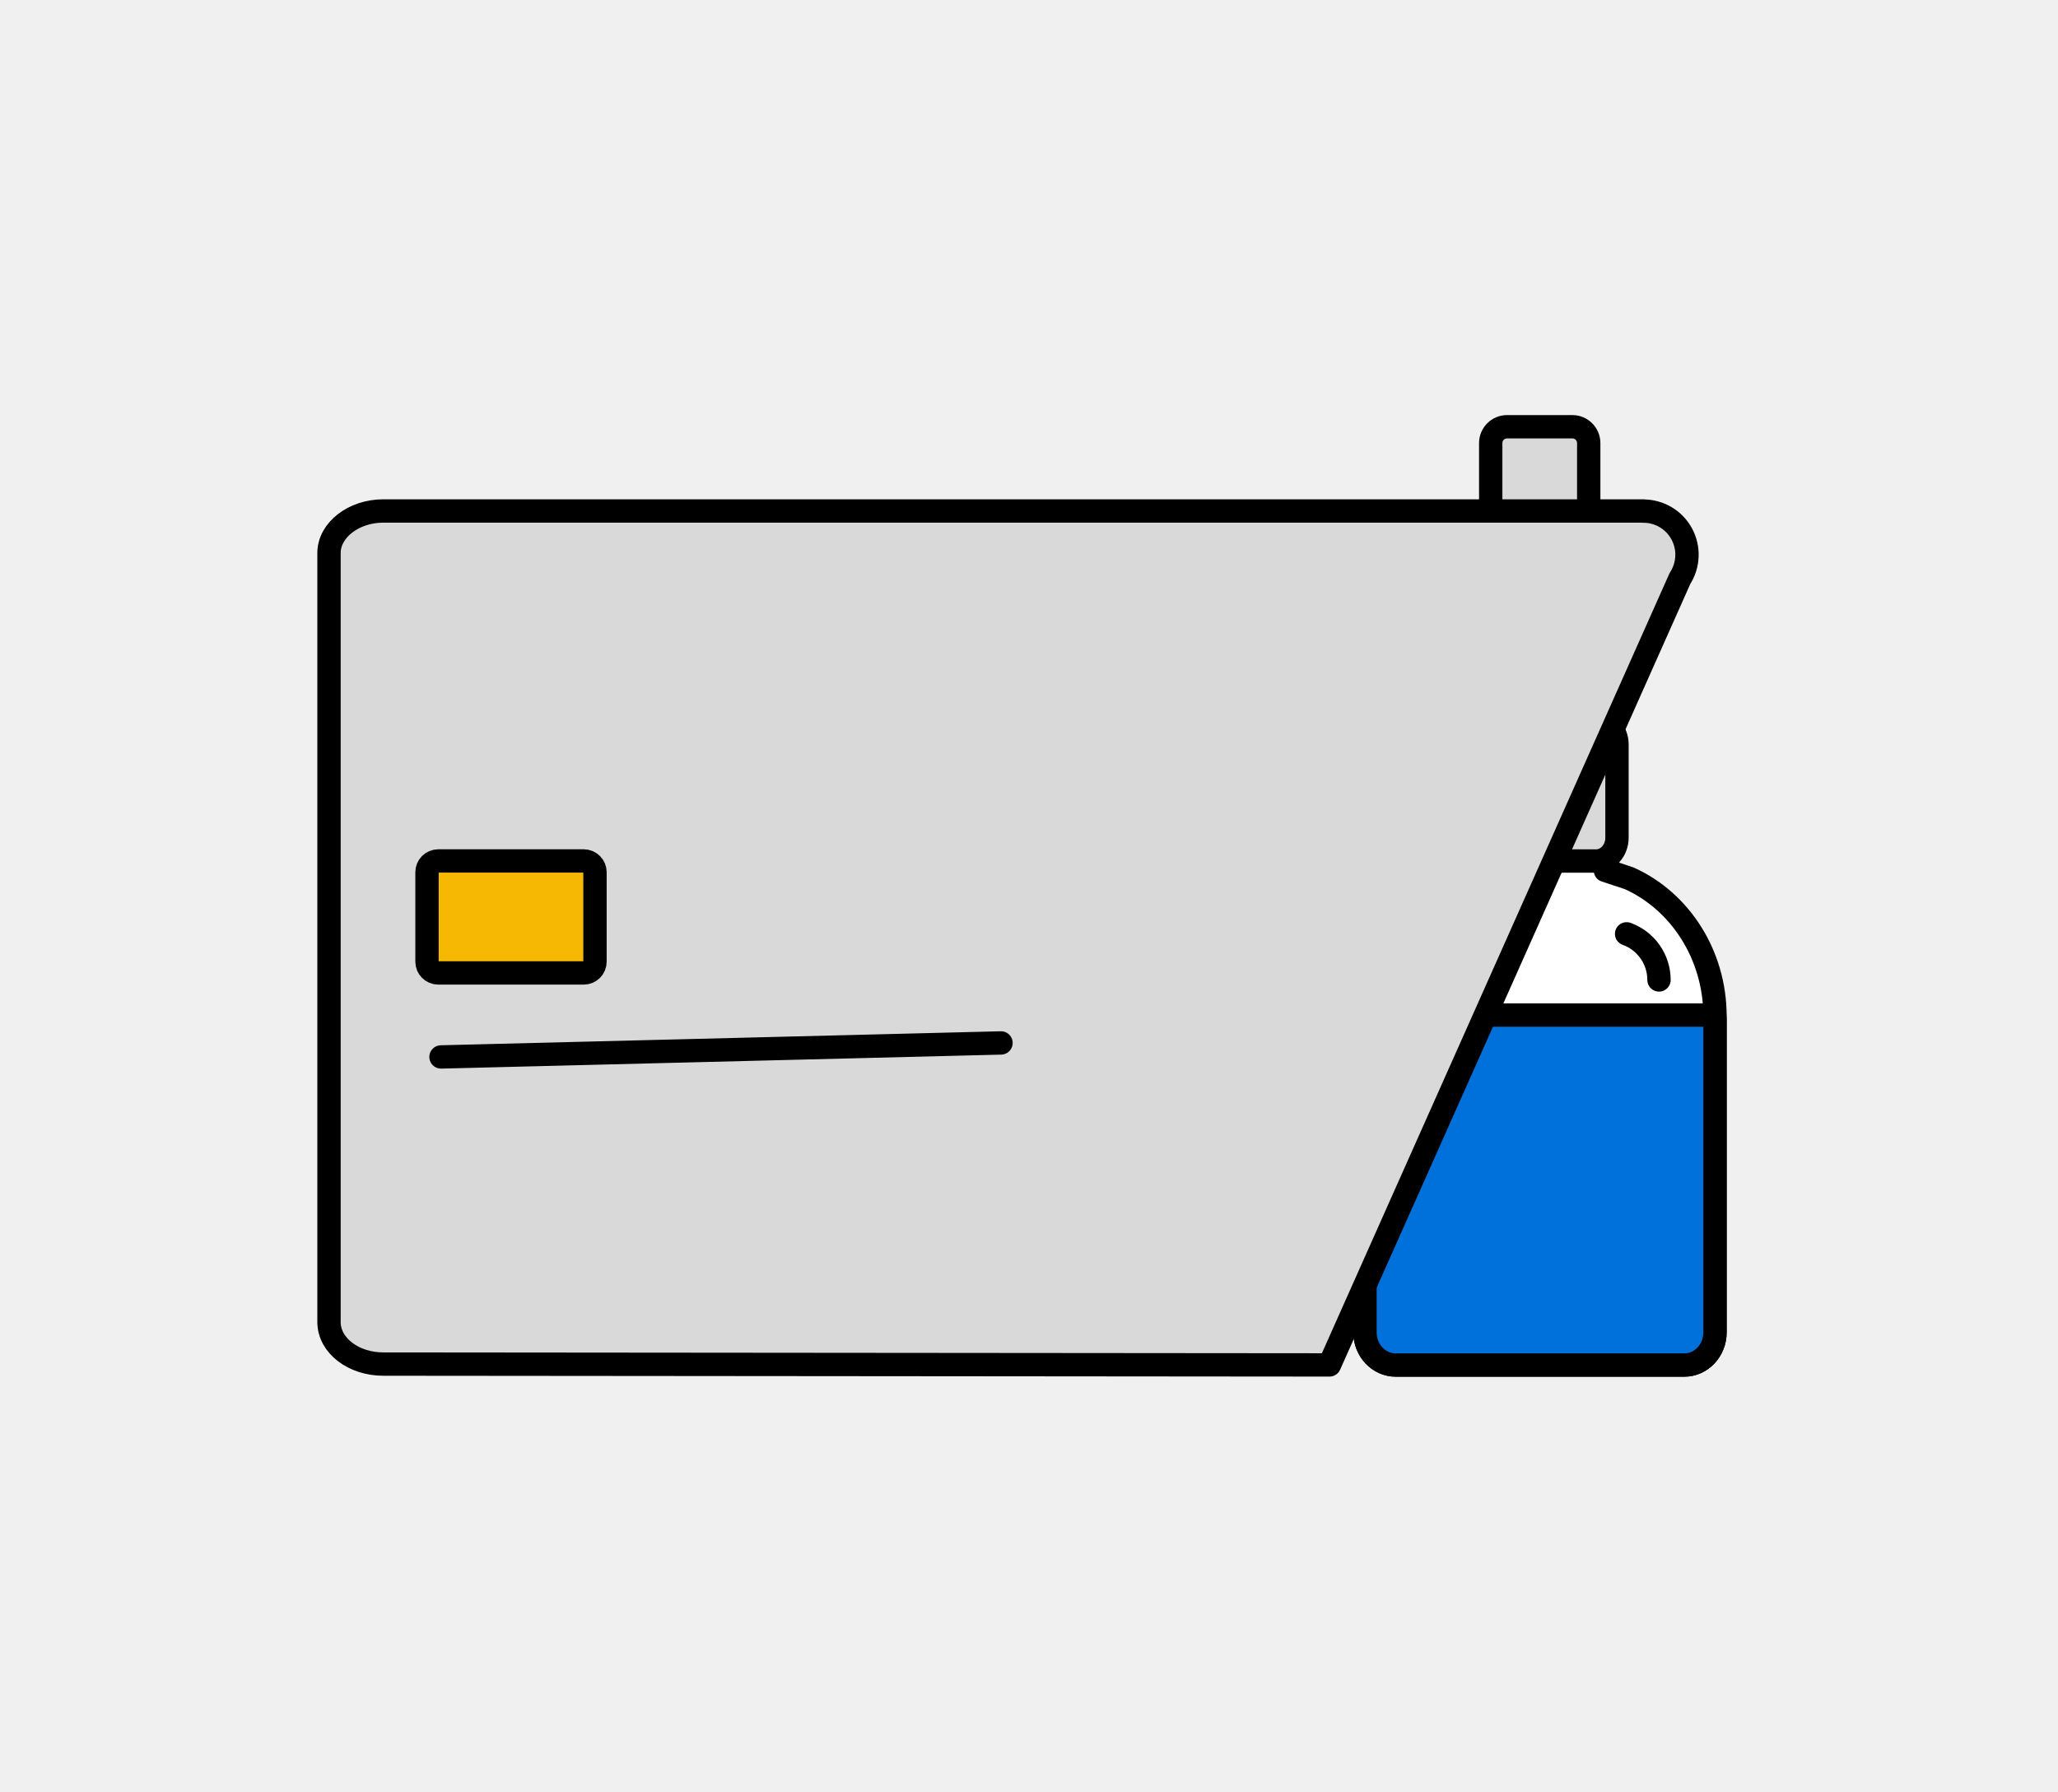
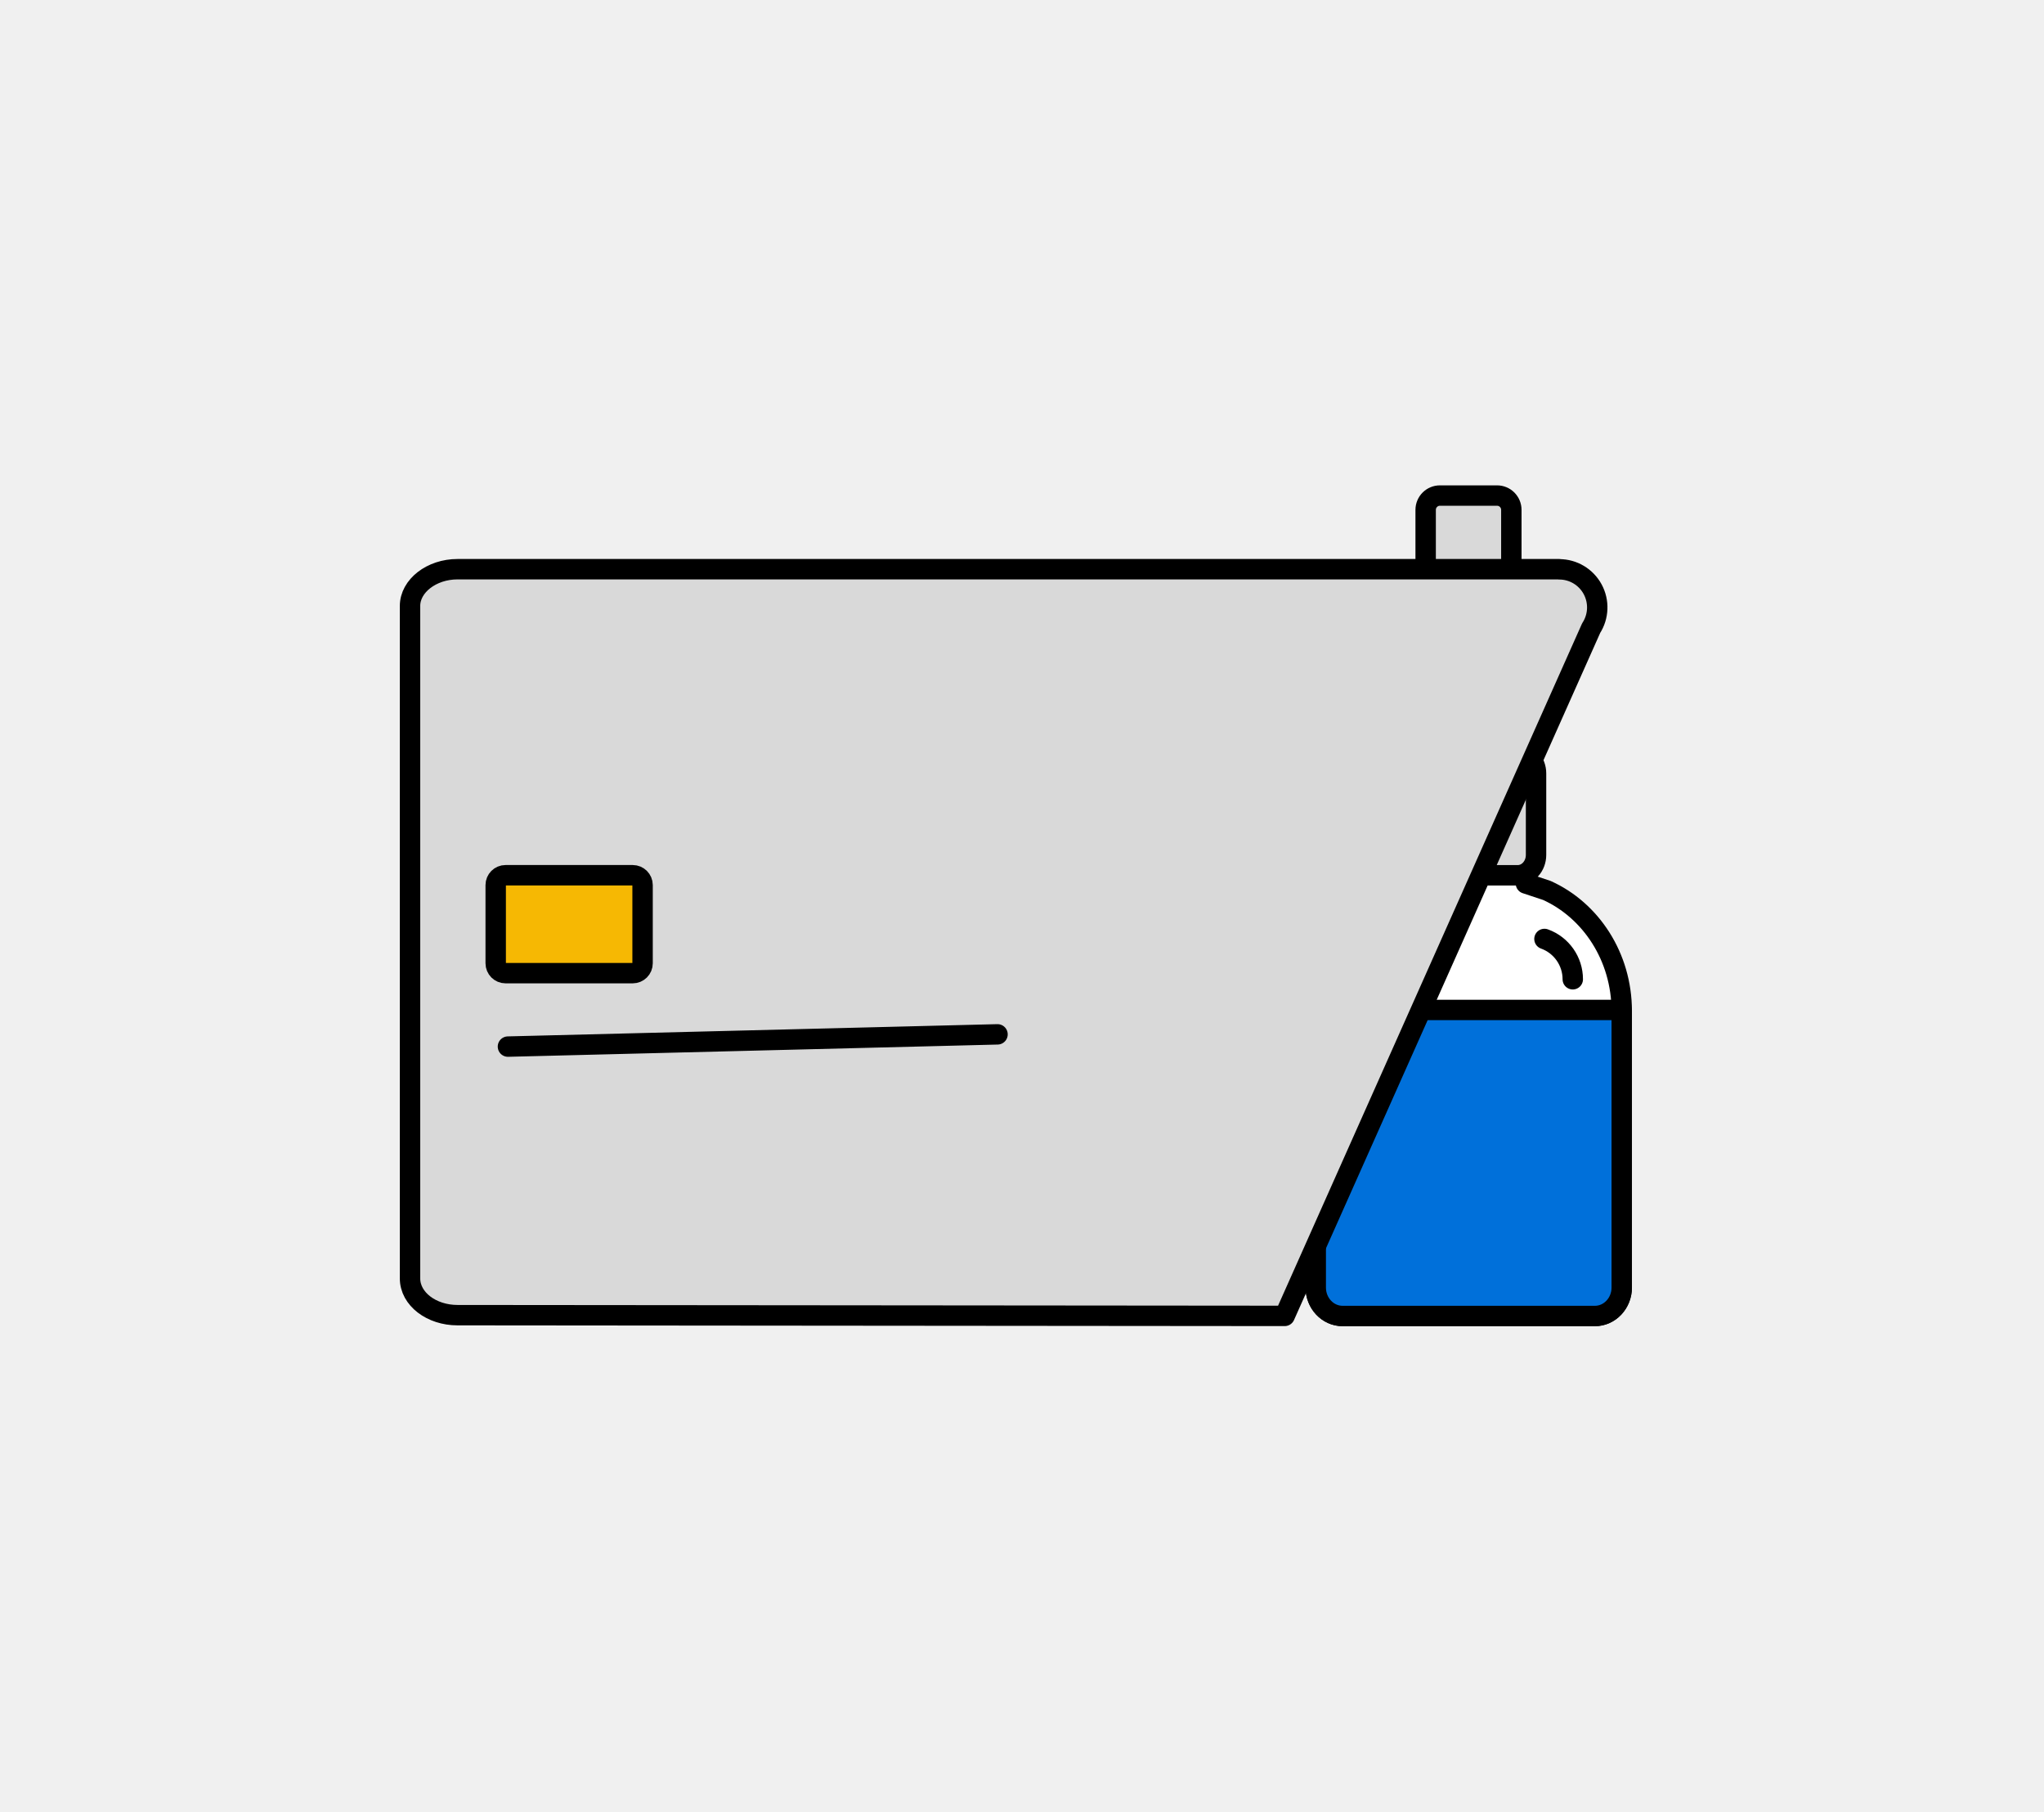
- <svg xmlns="http://www.w3.org/2000/svg" width="147.0px" height="128.0px" overflow="hidden" viewBox="-22.5 -29.5 147.0 128.0">
-   <rect id="bounding-box" x="-22.5" y="-29.5" width="147.0" height="128.0" fill="none" pointer-events="all" />
+ <svg xmlns="http://www.w3.org/2000/svg" width="167.0px" height="148.0px" overflow="hidden" viewBox="-32.5 -39.5 167.0 148.0">
+   <rect id="bounding-box" x="-32.5" y="-39.5" width="167.0" height="148.0" fill="none" pointer-events="all" />
  <g transform="translate(-128 -201)">
    <path d="M217.814 201.984C218.458 201.984 218.98 202.507 218.98 203.151L218.98 214.818C218.98 215.462 218.458 215.984 217.814 215.984L213.146 215.984C212.502 215.984 211.98 215.462 211.98 214.818L211.98 203.151C211.98 202.507 212.502 201.984 213.146 201.984Z" stroke="#000000" stroke-width="1.667" stroke-miterlimit="8" fill="#D9D9D9" fill-rule="evenodd" />
    <path d="M8.009 0.007 16.991 0.007 17.17 1.676 18.88 2.243C22.477 3.866 25 7.665 25 12.093L25 34.664C25 35.958 24.017 37.007 22.805 37.007L2.196 37.007C0.983 37.007 0 35.958 0 34.664L0 12.093C0 7.665 2.524 3.866 6.12 2.243L7.83 1.676Z" stroke="#000000" stroke-width="1.667" stroke-linecap="round" stroke-linejoin="round" stroke-miterlimit="10" fill="#FFFFFF" fill-rule="evenodd" transform="matrix(-1 1.22465e-16 1.22465e-16 1 228 232)" />
    <path d="M0.021 0.008 24.98 0.008 25 0.301 25 22.686C25 23.969 24.017 25.009 22.805 25.009L2.196 25.009C0.983 25.009 0 23.969 0 22.686L0 0.301Z" stroke="#000000" stroke-width="1.667" stroke-linecap="round" stroke-linejoin="round" stroke-miterlimit="10" fill="#0070DA" fill-rule="evenodd" transform="matrix(-1 1.22465e-16 1.22465e-16 1 228 244)" />
    <path d="M8.566 0.005 6.71 0.005 6.71 0.015 4.15 0.015 4.15 0.005 2.294 0.005 2.294 0.015 1.499 0.015C0.672 0.015 0.001 0.76 0.001 1.68L0.001 8.34C0.001 9.26 0.672 10.005 1.499 10.005L9.504 10.005C10.331 10.005 11.001 9.26 11.001 8.34L11.001 1.68C11.001 0.76 10.331 0.015 9.504 0.015L8.566 0.015Z" stroke="#000000" stroke-width="1.667" stroke-miterlimit="8" fill="#D9D9D9" fill-rule="evenodd" transform="matrix(-1 1.22465e-16 1.22465e-16 1 221 223)" />
    <path d="M207.988 239.987C208.292 238.786 209.092 237.987 209.988 237.987" stroke="#000000" stroke-width="1.667" stroke-linecap="round" stroke-linejoin="round" stroke-miterlimit="10" fill="none" fill-rule="evenodd" />
    <path d="M132.876 208 222.897 208 222.897 208.01C224.034 208.01 225.08 208.634 225.623 209.636 226.166 210.638 226.119 211.858 225.501 212.815L200.462 269 132.876 268.94C130.761 268.94 129 267.623 129 265.935L129 211.004C129 209.365 130.761 208 132.876 208Z" stroke="#000000" stroke-width="1.667" stroke-linejoin="round" stroke-miterlimit="10" fill="#D9D9D9" fill-rule="evenodd" />
    <path d="M0 0 40 1" stroke="#000000" stroke-width="1.667" stroke-linecap="round" stroke-miterlimit="8" fill="none" fill-rule="evenodd" transform="matrix(1 0 0 -1 137 247)" />
    <path d="M136 233.805C136 233.36 136.36 233 136.805 233L147.195 233C147.64 233 148 233.36 148 233.805L148 240.195C148 240.64 147.64 241 147.195 241L136.805 241C136.36 241 136 240.64 136 240.195Z" stroke="#000000" stroke-width="1.667" stroke-linecap="round" stroke-linejoin="round" stroke-miterlimit="10" fill="#F6B803" fill-rule="evenodd" />
    <path d="M221.686 238.207C223.074 238.707 224 240.024 224 241.5" stroke="#000000" stroke-width="1.667" stroke-linecap="round" stroke-linejoin="round" stroke-miterlimit="10" fill="none" fill-rule="evenodd" />
  </g>
</svg>
